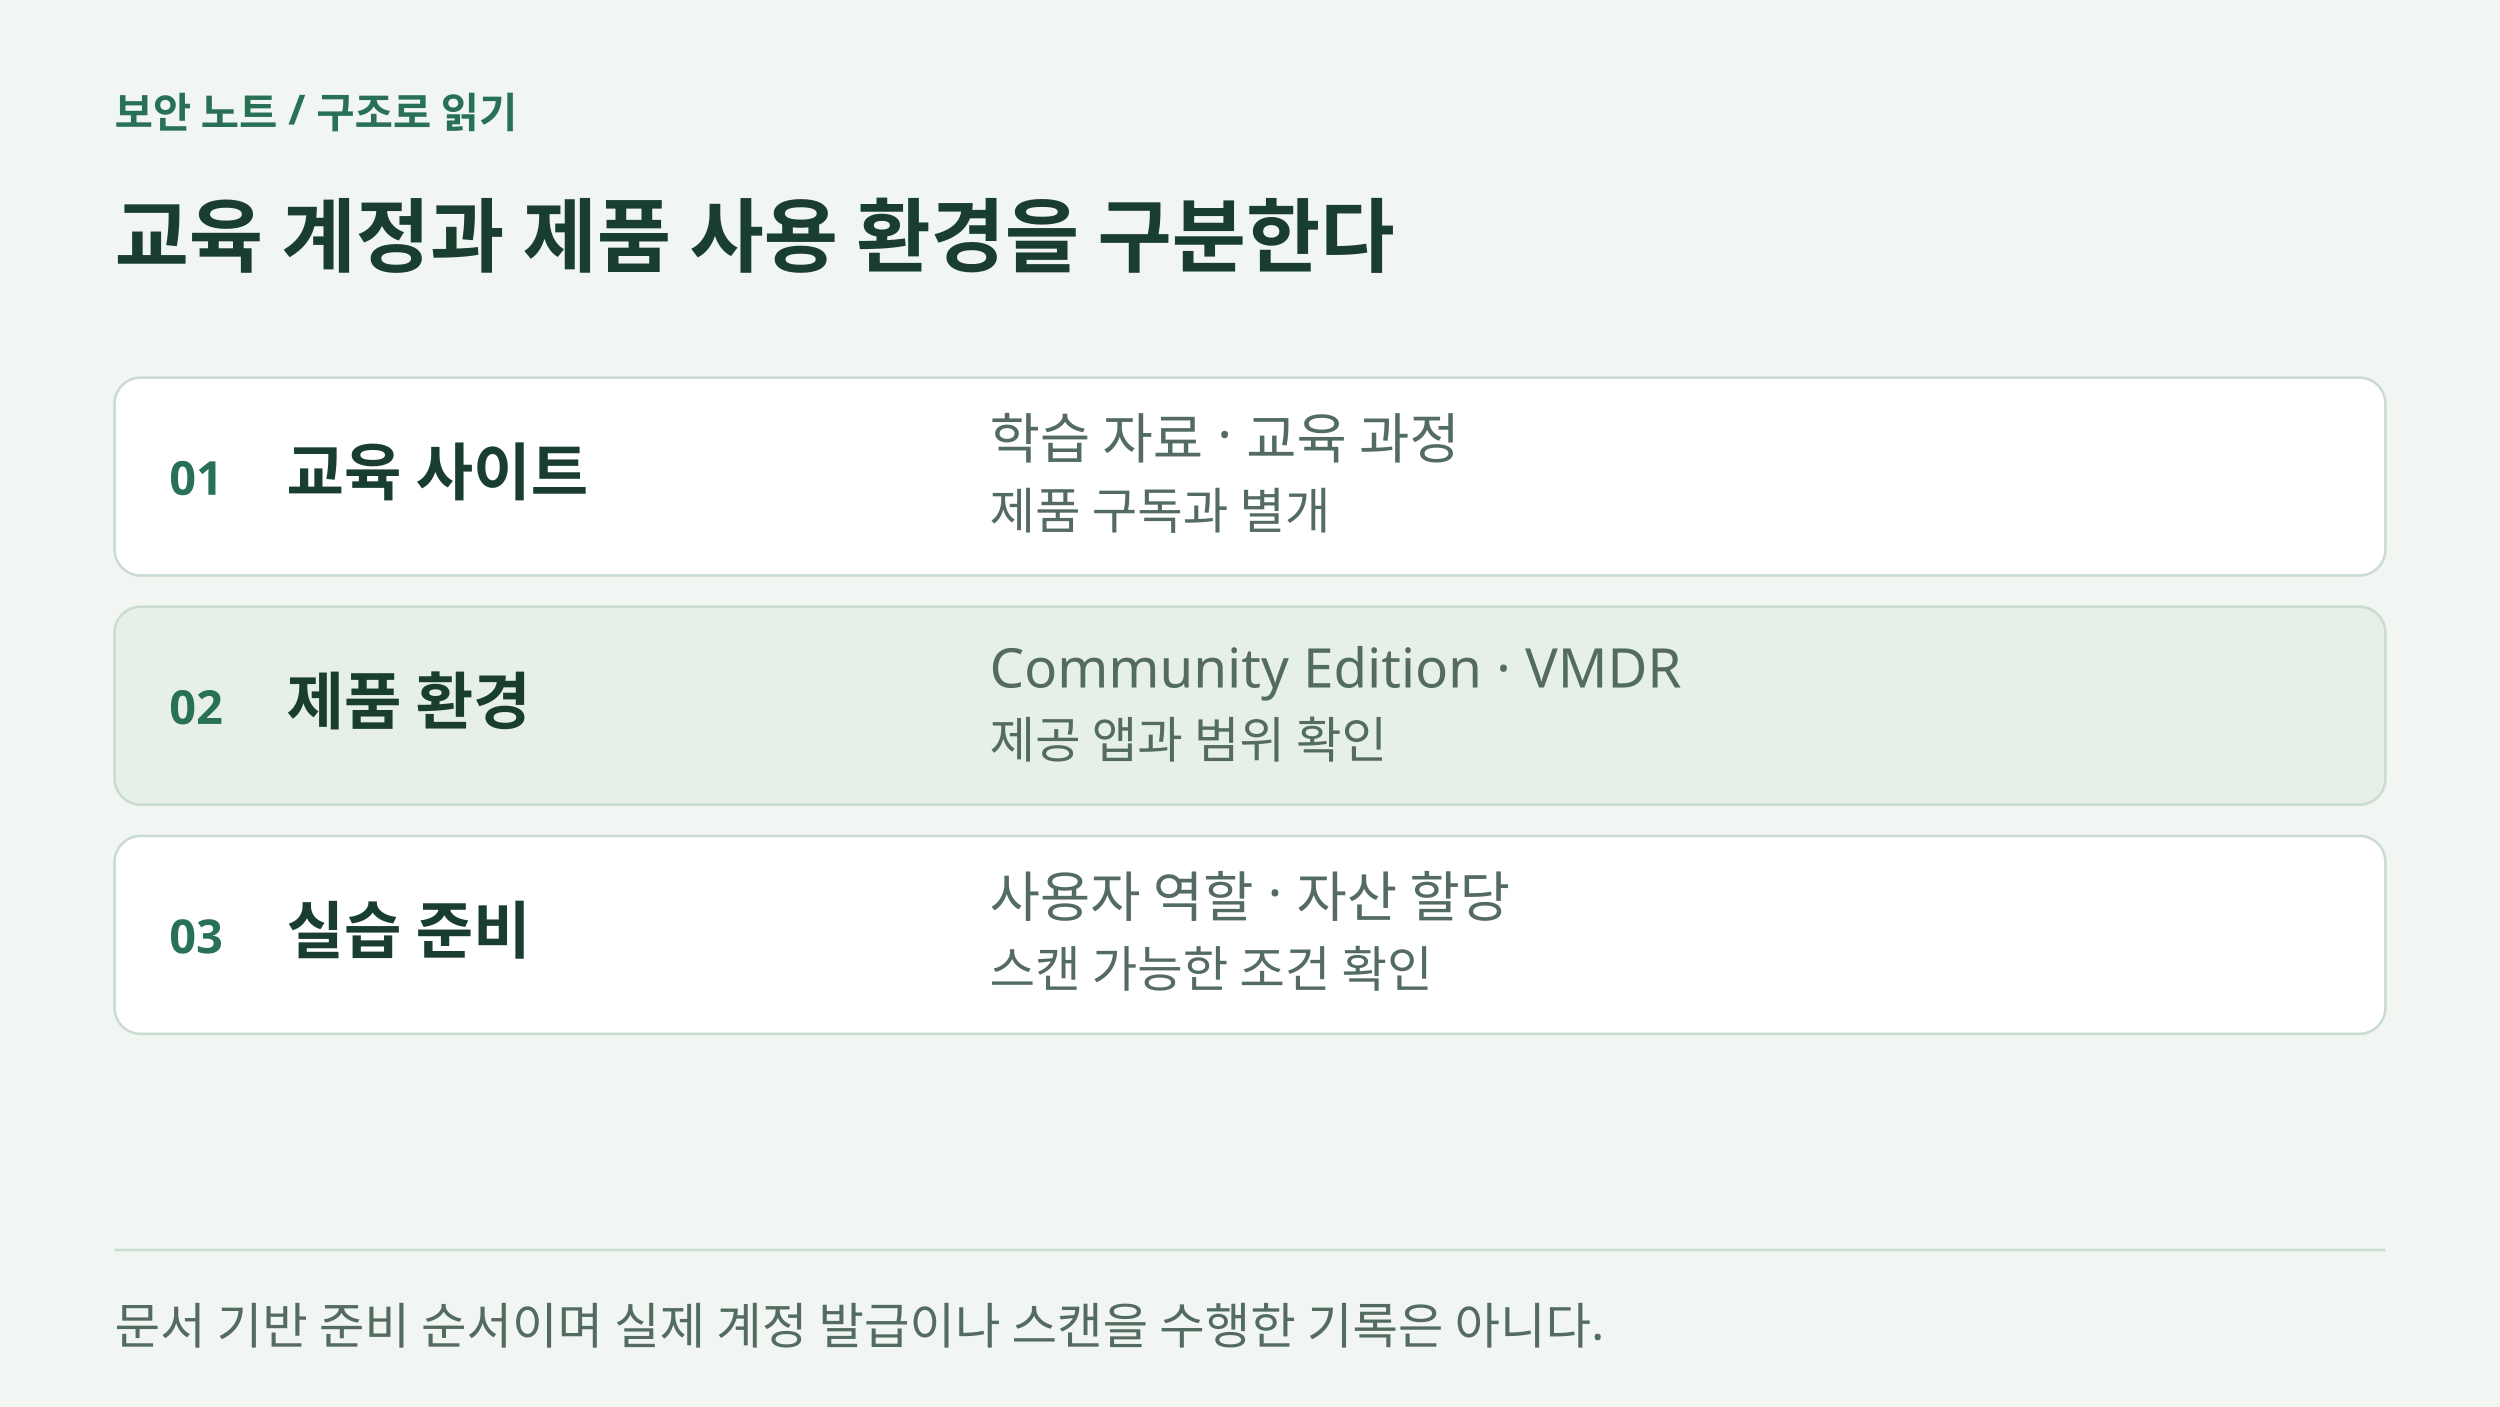
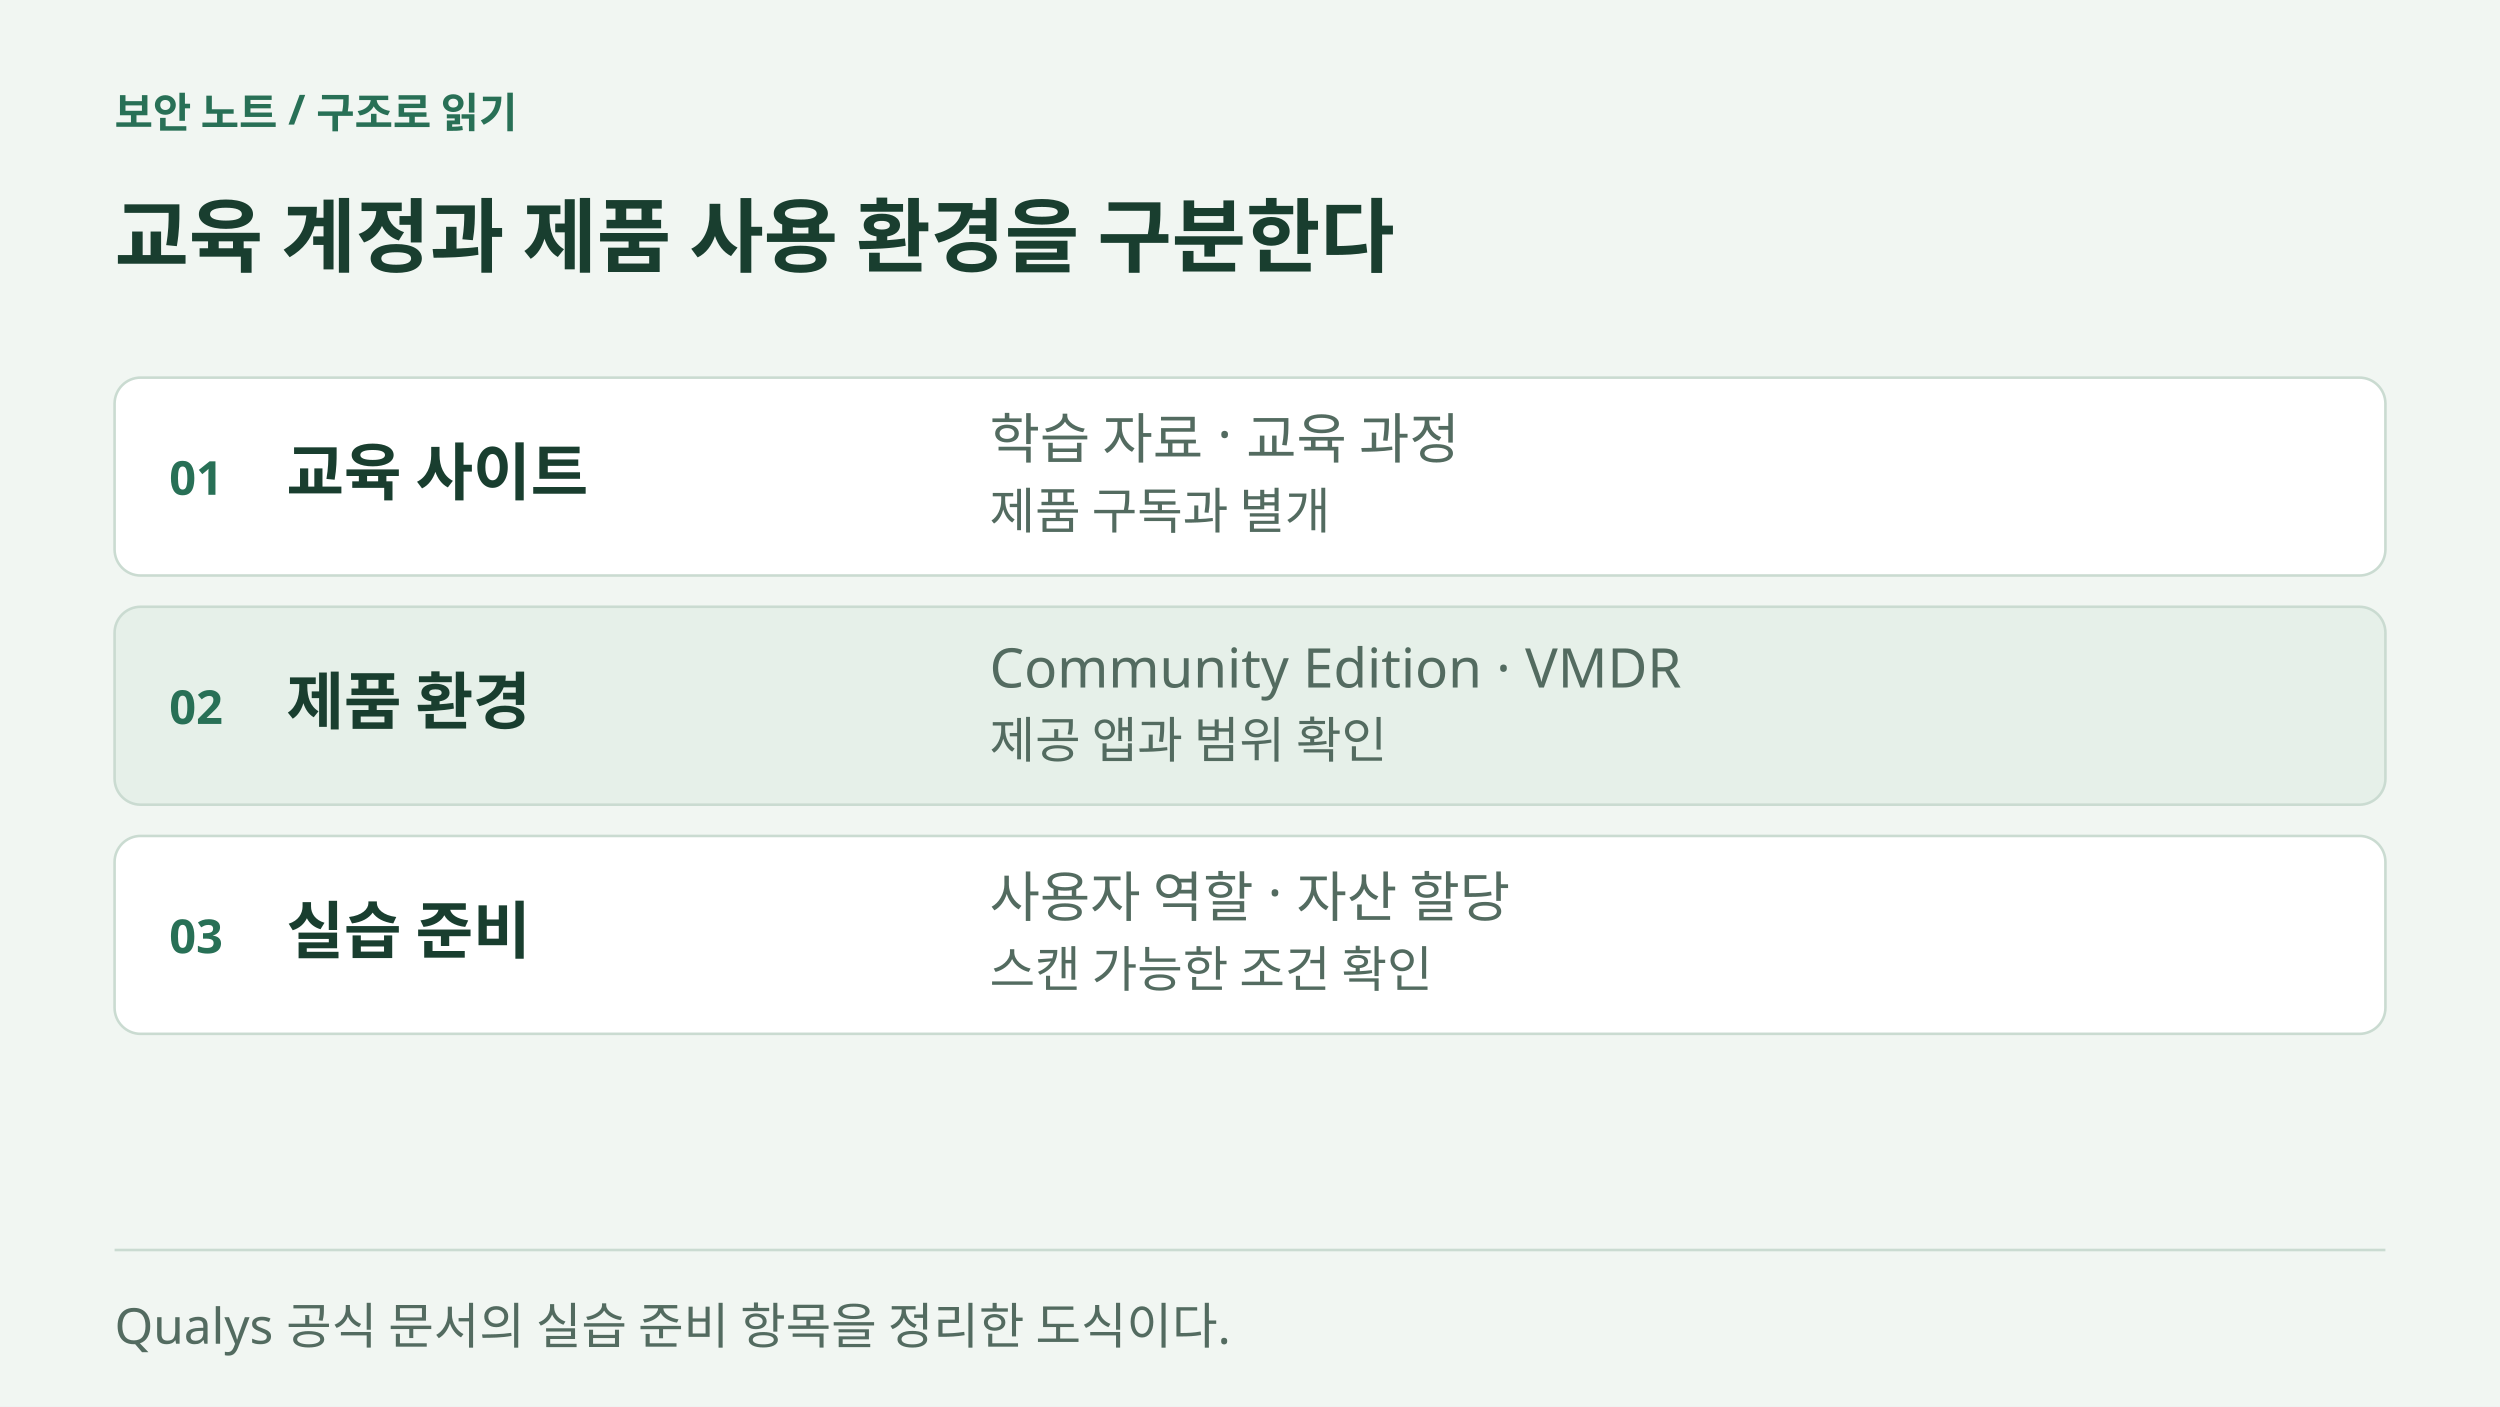
<svg xmlns="http://www.w3.org/2000/svg" width="960" height="540" viewBox="0 0 960 540" role="img" aria-labelledby="title desc">
  <rect width="960" height="540" fill="#f1f6f2" />
  <g font-family="'Malgun Gothic','Noto Sans KR',sans-serif">
    <text x="44" y="49" font-size="16" fill="#287056" font-weight="700">보안 노트  /  구조로 읽기</text>
    <text x="44" y="102" font-size="31" fill="#193e2f" font-weight="700">교육 계정과 제품 사용 환경을 구분한다</text>
    <rect x="44" y="145" width="872" height="76" rx="10" fill="#fff" stroke="#cadbd1" />
    <text x="65" y="190" font-size="18" fill="#287056" font-weight="700">01</text>
    <text x="110" y="190" font-size="24" fill="#193e2f" font-weight="700">교육 사이트</text>
    <text x="380" y="176" font-size="21" fill="#536b60" font-weight="400">학습 자료 · 교육 과정</text>
    <text x="380" y="203" font-size="19" fill="#536b60" font-weight="400">제품 구독과 별개</text>
    <rect x="44" y="233" width="872" height="76" rx="10" fill="#e6f0e9" stroke="#cadbd1" />
    <text x="65" y="278" font-size="18" fill="#287056" font-weight="700">02</text>
    <text x="110" y="278" font-size="24" fill="#193e2f" font-weight="700">제품 환경</text>
    <text x="380" y="264" font-size="21" fill="#536b60" font-weight="400">Community Edition · VMDR</text>
    <text x="380" y="291" font-size="19" fill="#536b60" font-weight="400">제공 앱과 범위 확인</text>
    <rect x="44" y="321" width="872" height="76" rx="10" fill="#fff" stroke="#cadbd1" />
    <text x="65" y="366" font-size="18" fill="#287056" font-weight="700">03</text>
    <text x="110" y="366" font-size="24" fill="#193e2f" font-weight="700">실습 준비</text>
    <text x="380" y="352" font-size="21" fill="#536b60" font-weight="400">사용자 역할 · 자산 할당</text>
    <text x="380" y="379" font-size="19" fill="#536b60" font-weight="400">스캔 가능한 조건 확인</text>
    <path d="M44 480H916" stroke="#cadbd1" />
-     <text x="44" y="516" font-size="19" fill="#536b60" font-weight="400">문서 기반 준비 순서이며 실제 계정 발급이나 스캔을 수행한 기록은 아니다.</text>
+     <text x="44" y="516" font-size="19" fill="#536b60" font-weight="400">Qualys 공식 문서의 실습 준비 항목을 정리한 도식이다.</text>
  </g>
</svg>
